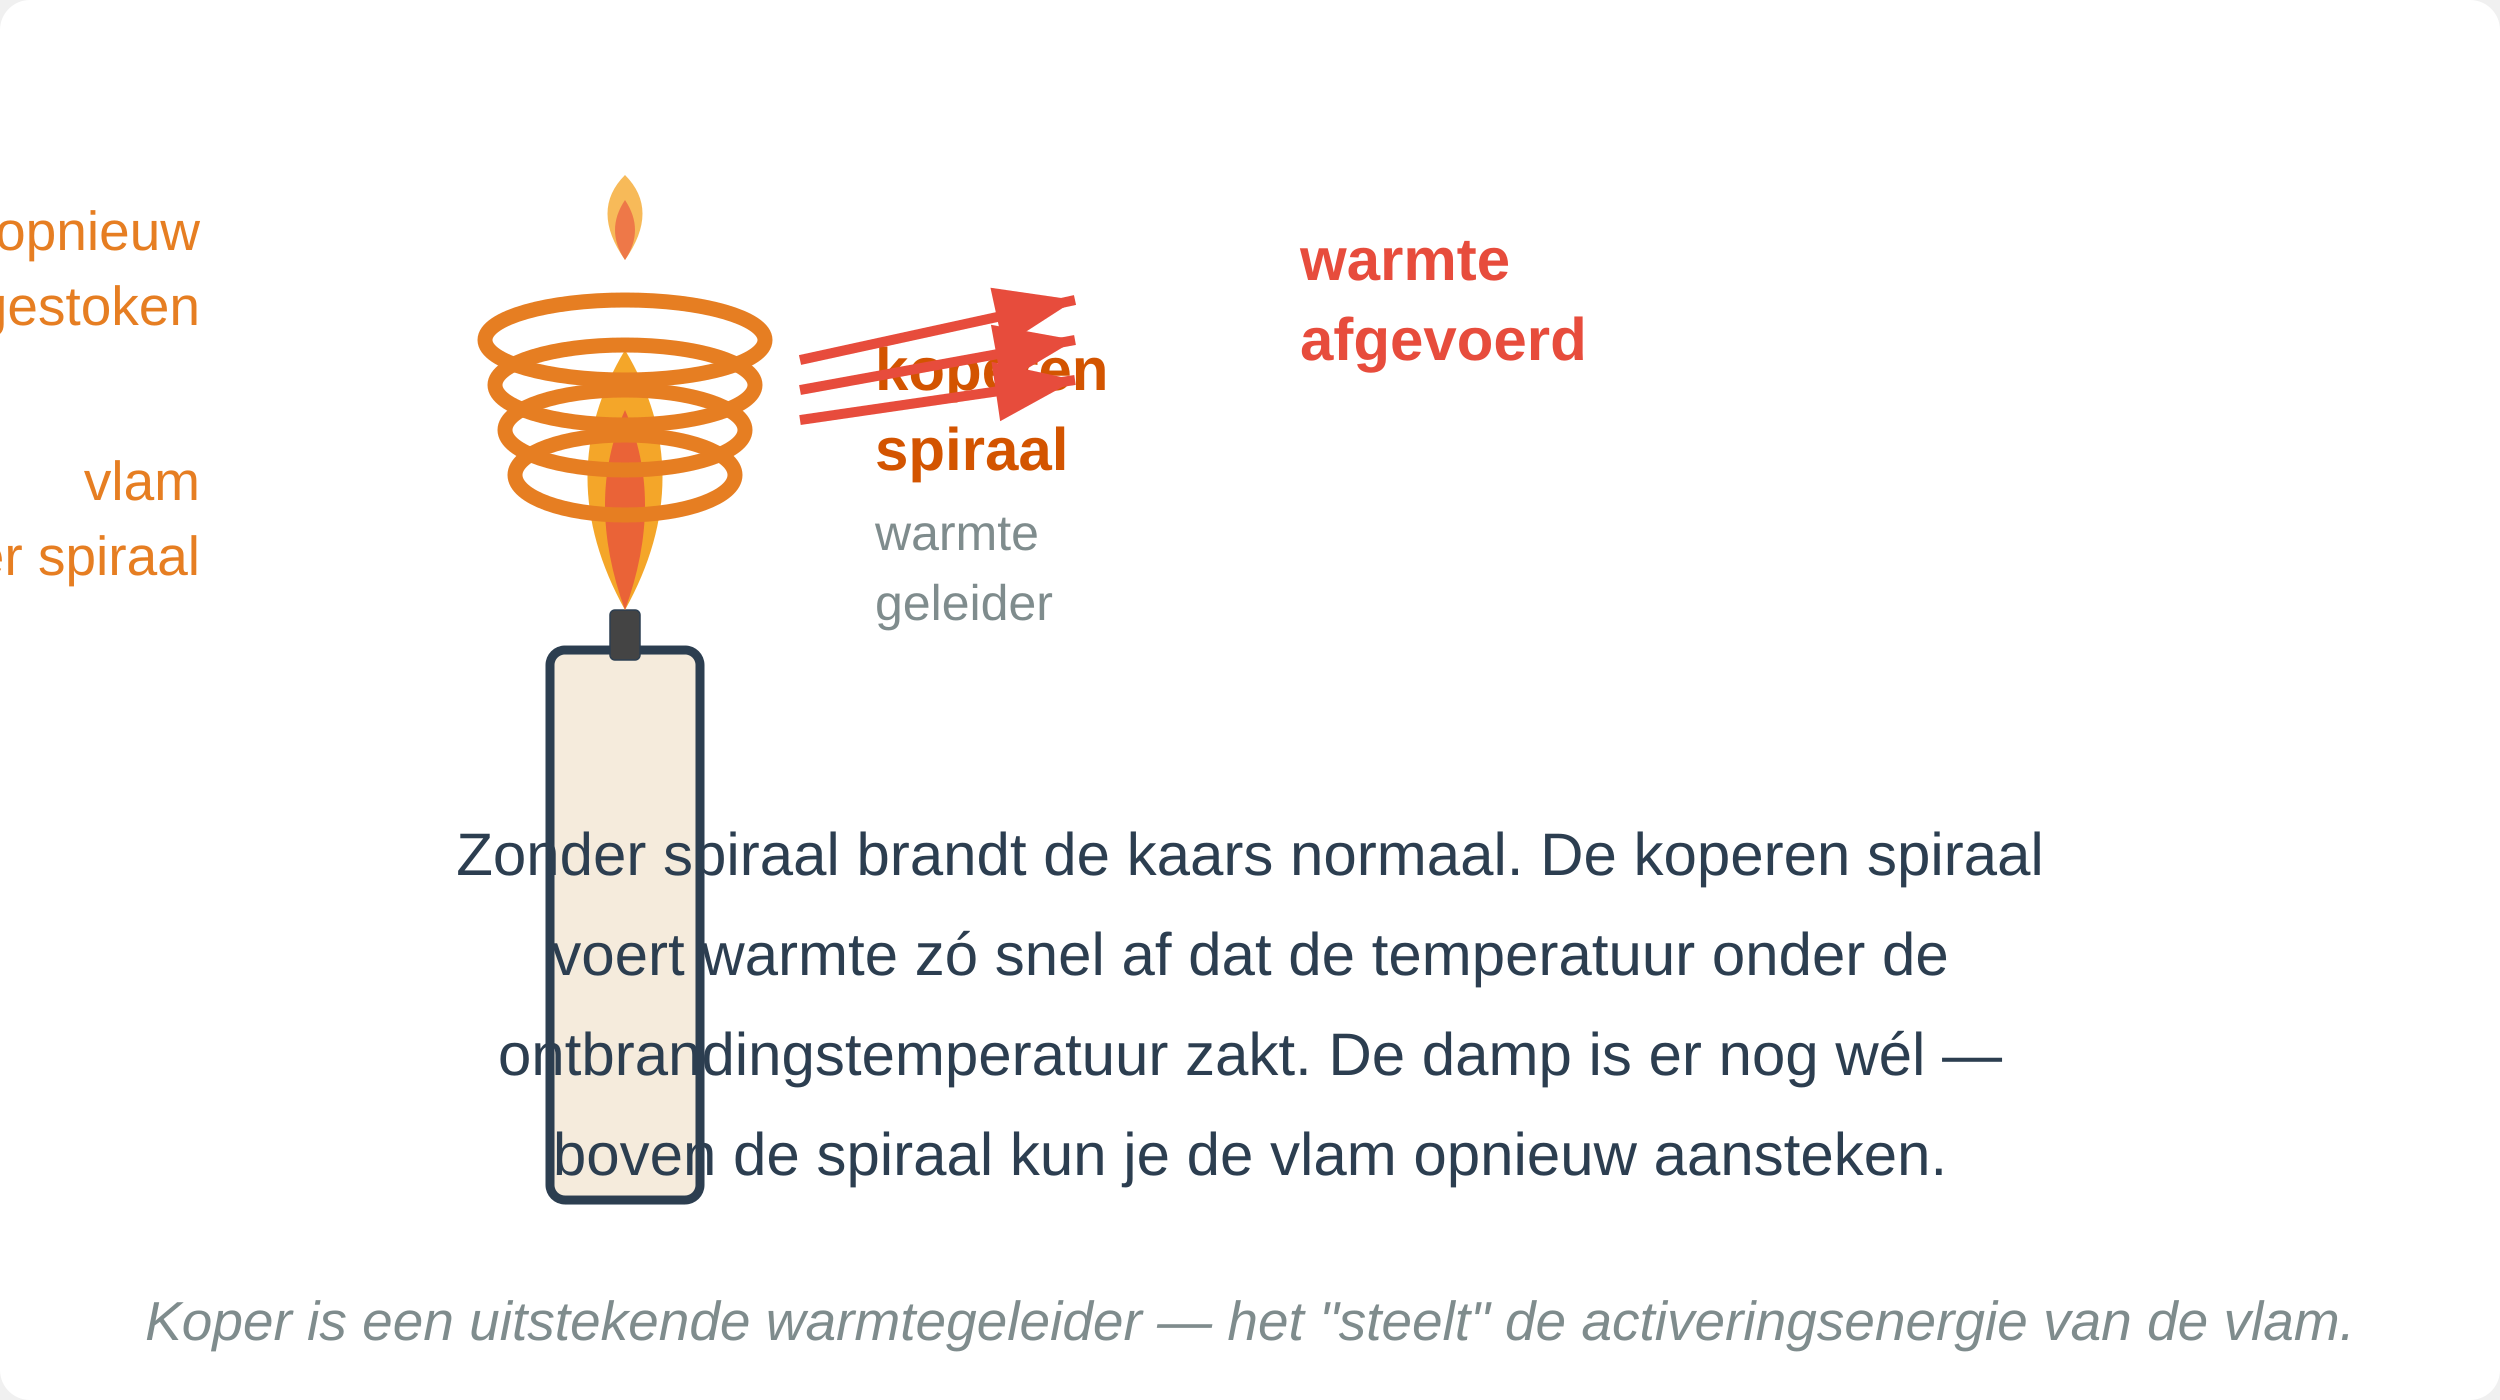
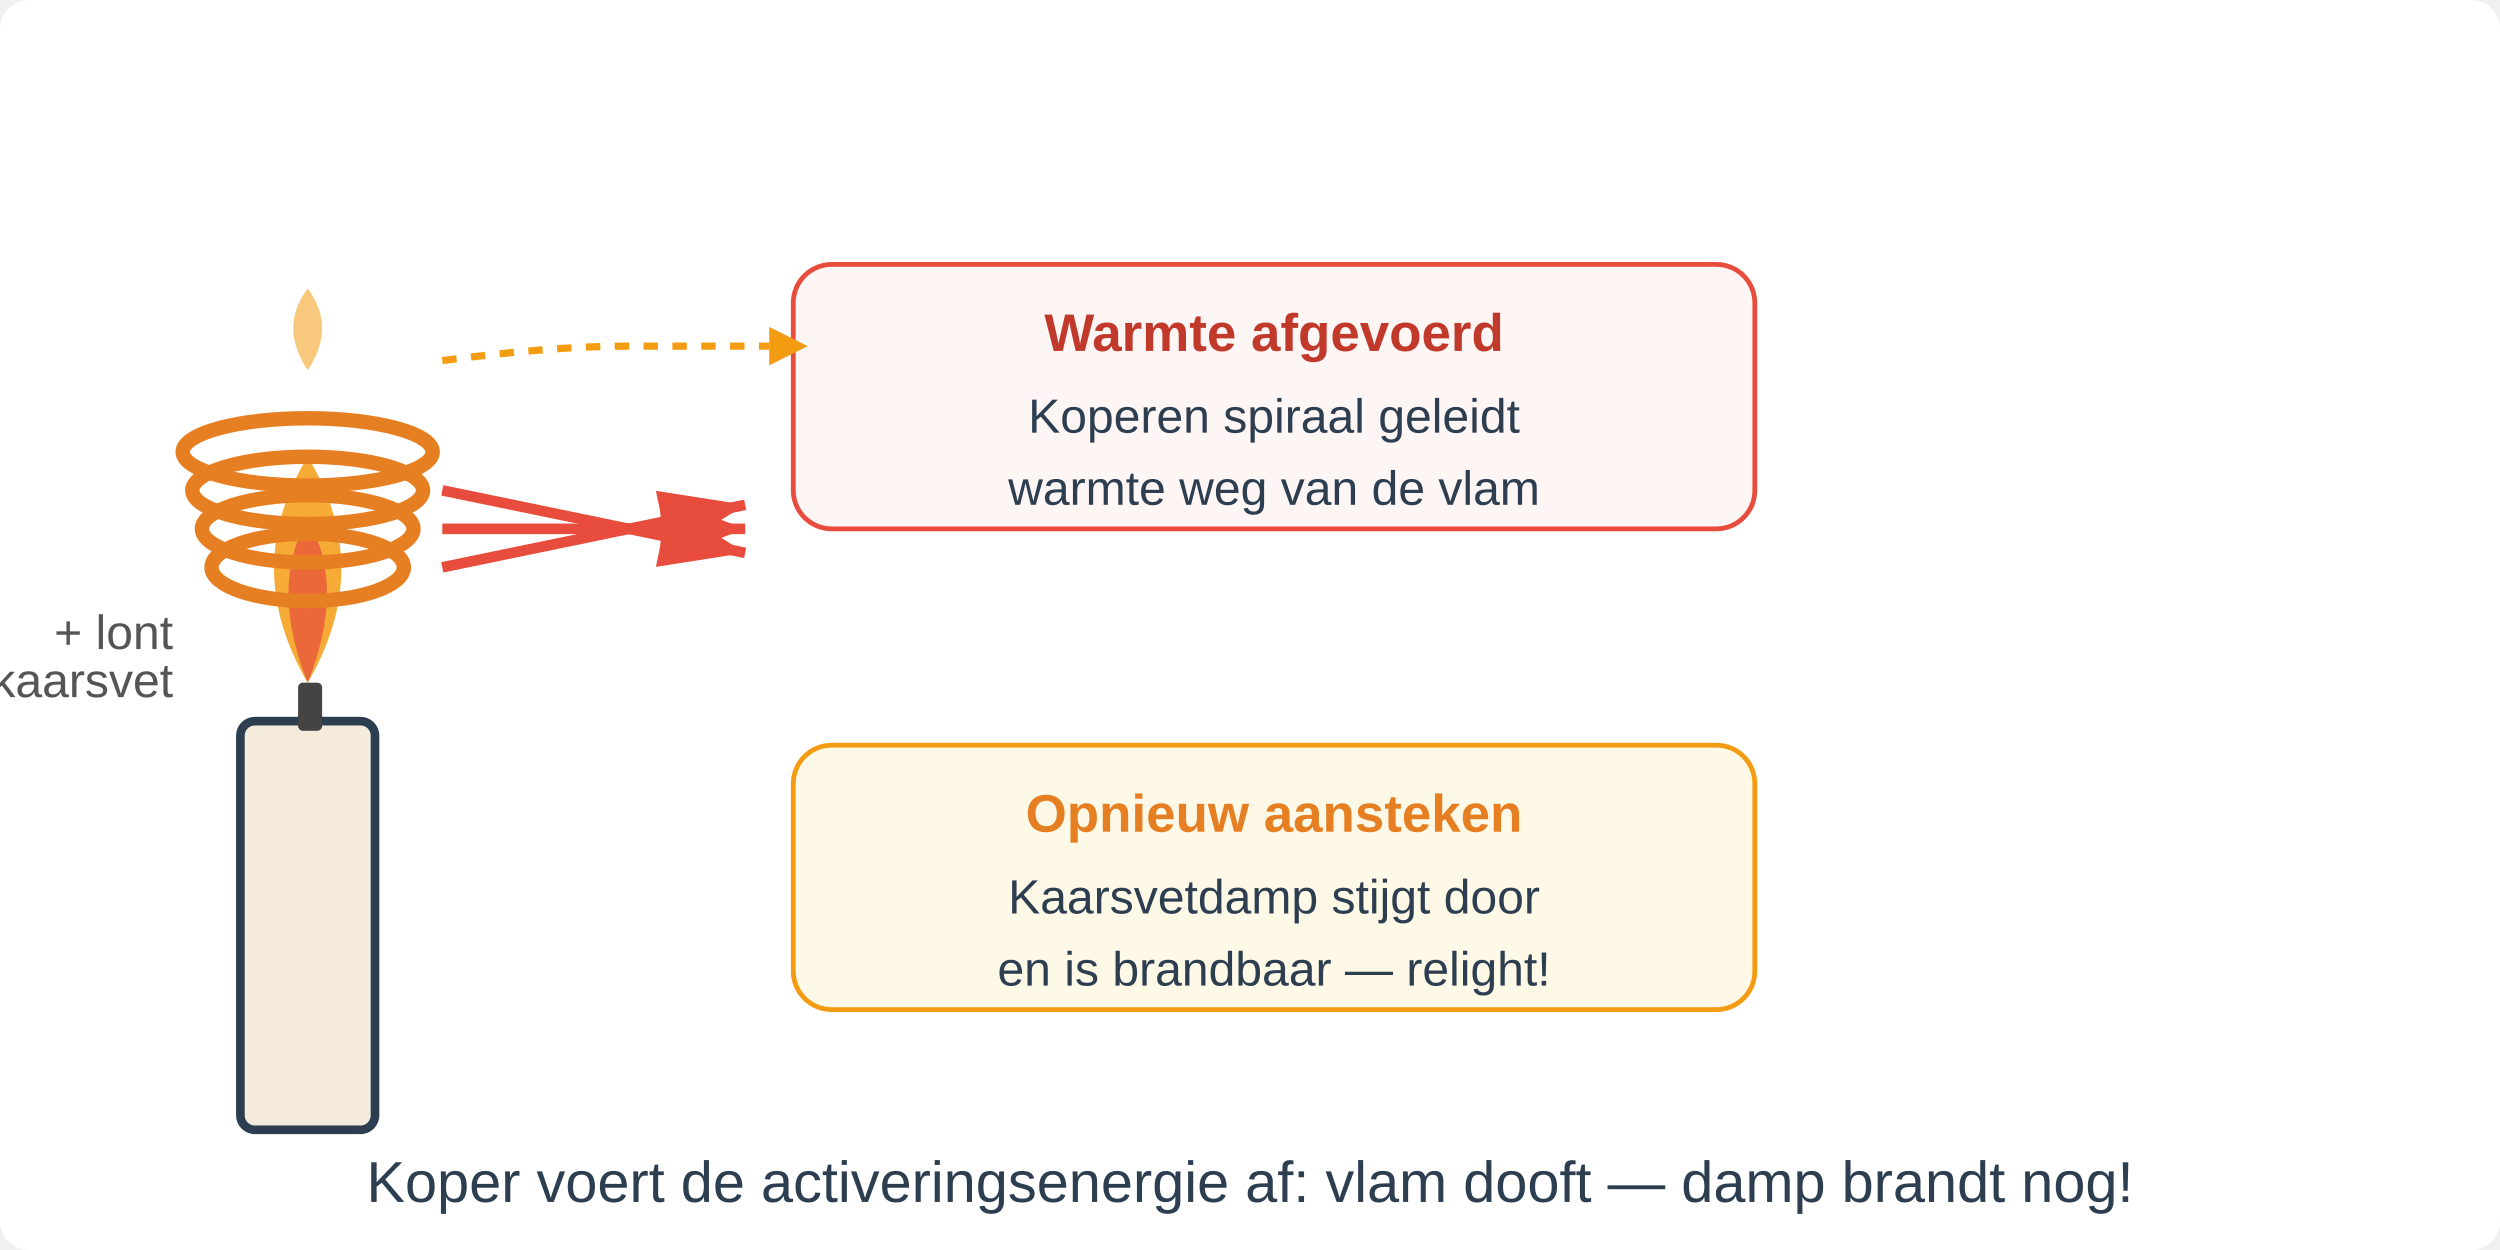
- <svg xmlns="http://www.w3.org/2000/svg" viewBox="0 0 500 280" width="500" height="280">
-   <rect width="500" height="280" fill="#ffffff" rx="6" />
-   <rect x="110" y="130" width="30" height="110" rx="3" fill="#f5ebdc" stroke="#2c3e50" stroke-width="1.8" />
-   <rect x="122" y="122" width="6" height="10" rx="1" fill="#444" stroke="#2c3e50" stroke-width="0.3" />
-   <path d="M 125 122 Q 140 95 125 70 Q 110 95 125 122 Z" fill="#f39c12" opacity="0.9" />
-   <path d="M 125 122 Q 133 100 125 82 Q 117 100 125 122 Z" fill="#e74c3c" opacity="0.75" />
-   <ellipse cx="125" cy="95" rx="22" ry="8" fill="none" stroke="#e67e22" stroke-width="3" />
-   <ellipse cx="125" cy="86" rx="24" ry="8" fill="none" stroke="#e67e22" stroke-width="3" />
-   <ellipse cx="125" cy="77" rx="26" ry="8" fill="none" stroke="#e67e22" stroke-width="3" />
-   <ellipse cx="125" cy="68" rx="28" ry="8" fill="none" stroke="#e67e22" stroke-width="3" />
-   <path d="M 125 52 Q 132 42 125 35 Q 118 42 125 52 Z" fill="#f39c12" opacity="0.7" />
-   <path d="M 125 52 Q 129 46 125 40 Q 121 46 125 52 Z" fill="#e74c3c" opacity="0.6" />
-   <text x="40" y="100" text-anchor="end" font-family="Arial, sans-serif" font-size="11" fill="#e67e22">vlam</text>
-   <text x="40" y="115" text-anchor="end" font-family="Arial, sans-serif" font-size="11" fill="#e67e22">onder spiraal</text>
-   <text x="175" y="78" font-family="Arial, sans-serif" font-size="12" font-weight="bold" fill="#d35400">koperen</text>
-   <text x="175" y="94" font-family="Arial, sans-serif" font-size="12" font-weight="bold" fill="#d35400">spiraal</text>
-   <text x="175" y="110" font-family="Arial, sans-serif" font-size="10" fill="#7f8c8d">warmte</text>
-   <text x="175" y="124" font-family="Arial, sans-serif" font-size="10" fill="#7f8c8d">geleider</text>
-   <text x="40" y="50" text-anchor="end" font-family="Arial, sans-serif" font-size="11" fill="#e67e22">opnieuw</text>
-   <text x="40" y="65" text-anchor="end" font-family="Arial, sans-serif" font-size="11" fill="#e67e22">aangestoken</text>
-   <line x1="160" y1="72" x2="215" y2="60" stroke="#e74c3c" stroke-width="2" marker-end="url(#arrHeat)" />
-   <line x1="160" y1="78" x2="215" y2="68" stroke="#e74c3c" stroke-width="2" marker-end="url(#arrHeat)" />
-   <line x1="160" y1="84" x2="215" y2="76" stroke="#e74c3c" stroke-width="2" marker-end="url(#arrHeat)" />
-   <text x="260" y="56" font-family="Arial, sans-serif" font-size="12" font-weight="bold" fill="#e74c3c">warmte</text>
-   <text x="260" y="72" font-family="Arial, sans-serif" font-size="12" font-weight="bold" fill="#e74c3c">afgevoerd</text>
-   <text x="250" y="175" text-anchor="middle" font-family="Arial, sans-serif" font-size="12" fill="#2c3e50">Zonder spiraal brandt de kaars normaal. De koperen spiraal</text>
-   <text x="250" y="195" text-anchor="middle" font-family="Arial, sans-serif" font-size="12" fill="#2c3e50">voert warmte zó snel af dat de temperatuur onder de</text>
-   <text x="250" y="215" text-anchor="middle" font-family="Arial, sans-serif" font-size="12" fill="#2c3e50">ontbrandingstemperatuur zakt. De damp is er nog wél —</text>
-   <text x="250" y="235" text-anchor="middle" font-family="Arial, sans-serif" font-size="12" fill="#2c3e50">boven de spiraal kun je de vlam opnieuw aansteken.</text>
-   <text x="250" y="268" text-anchor="middle" font-family="Arial, sans-serif" font-size="11" fill="#7f8c8d" font-style="italic">Koper is een uitstekende warmtegeleider — het "steelt" de activeringsenergie van de vlam.</text>
+ <svg xmlns="http://www.w3.org/2000/svg" viewBox="0 0 520 260" width="520" height="260">
  <defs>
-     <marker id="arrHeat" markerWidth="8" markerHeight="6" refX="8" refY="3" orient="auto">
+     <marker id="arHeat" markerWidth="8" markerHeight="6" refX="8" refY="3" orient="auto">
      <polygon points="0 0, 8 3, 0 6" fill="#e74c3c" />
    </marker>
+     <marker id="arRelight" markerWidth="8" markerHeight="6" refX="8" refY="3" orient="auto">
+       <polygon points="0 0, 8 3, 0 6" fill="#f39c12" />
+     </marker>
  </defs>
+   <rect width="520" height="260" fill="#ffffff" rx="6" />
+   <rect x="50" y="150" width="28" height="85" rx="3" fill="#f5ebdc" stroke="#2c3e50" stroke-width="1.8" />
+   <rect x="62" y="142" width="5" height="10" rx="1" fill="#444" />
+   <path d="M 64 142 Q 78 118 64 95 Q 50 118 64 142 Z" fill="#f39c12" opacity="0.85" />
+   <path d="M 64 142 Q 72 122 64 108 Q 56 122 64 142 Z" fill="#e74c3c" opacity="0.7" />
+   <ellipse cx="64" cy="118" rx="20" ry="7" fill="none" stroke="#e67e22" stroke-width="3" />
+   <ellipse cx="64" cy="110" rx="22" ry="7" fill="none" stroke="#e67e22" stroke-width="3" />
+   <ellipse cx="64" cy="102" rx="24" ry="7" fill="none" stroke="#e67e22" stroke-width="3" />
+   <ellipse cx="64" cy="94" rx="26" ry="7" fill="none" stroke="#e67e22" stroke-width="3" />
+   <path d="M 64 77 Q 70 68 64 60 Q 58 68 64 77 Z" fill="#f39c12" opacity="0.55" />
+   <text x="36" y="145" text-anchor="end" font-family="Arial, sans-serif" font-size="10" fill="#555">kaarsvet</text>
+   <text x="36" y="135" text-anchor="end" font-family="Arial, sans-serif" font-size="10" fill="#555">+ lont</text>
+   <line x1="92" y1="118" x2="155" y2="105" stroke="#e74c3c" stroke-width="2.2" marker-end="url(#arHeat)" />
+   <line x1="92" y1="110" x2="155" y2="110" stroke="#e74c3c" stroke-width="2.2" marker-end="url(#arHeat)" />
+   <line x1="92" y1="102" x2="155" y2="115" stroke="#e74c3c" stroke-width="2.2" marker-end="url(#arHeat)" />
+   <rect x="165" y="55" width="200" height="55" rx="8" fill="#fef5f5" stroke="#e74c3c" stroke-width="1" />
+   <text x="265" y="73" text-anchor="middle" font-family="Arial, sans-serif" font-size="11" font-weight="bold" fill="#c0392b">Warmte afgevoerd</text>
+   <text x="265" y="90" text-anchor="middle" font-family="Arial, sans-serif" font-size="10" fill="#2c3e50">Koperen spiraal geleidt</text>
+   <text x="265" y="105" text-anchor="middle" font-family="Arial, sans-serif" font-size="10" fill="#2c3e50">warmte weg van de vlam</text>
+   <rect x="165" y="155" width="200" height="55" rx="8" fill="#fef9e7" stroke="#f39c12" stroke-width="1" />
+   <text x="265" y="173" text-anchor="middle" font-family="Arial, sans-serif" font-size="11" font-weight="bold" fill="#e67e22">Opnieuw aansteken</text>
+   <text x="265" y="190" text-anchor="middle" font-family="Arial, sans-serif" font-size="10" fill="#2c3e50">Kaarsvetdamp stijgt door</text>
+   <text x="265" y="205" text-anchor="middle" font-family="Arial, sans-serif" font-size="10" fill="#2c3e50">en is brandbaar — relight!</text>
+   <path d="M 92 75 Q 115 72 130 72 Q 145 72 160 72" stroke="#f39c12" stroke-width="1.5" fill="none" stroke-dasharray="3,3" />
+   <polygon points="160,68 168,72 160,76" fill="#f39c12" />
+   <text x="260" y="250" text-anchor="middle" font-family="Arial, sans-serif" font-size="12" fill="#2c3e50">Koper voert de activeringsenergie af: vlam dooft — damp brandt nog!</text>
</svg>
